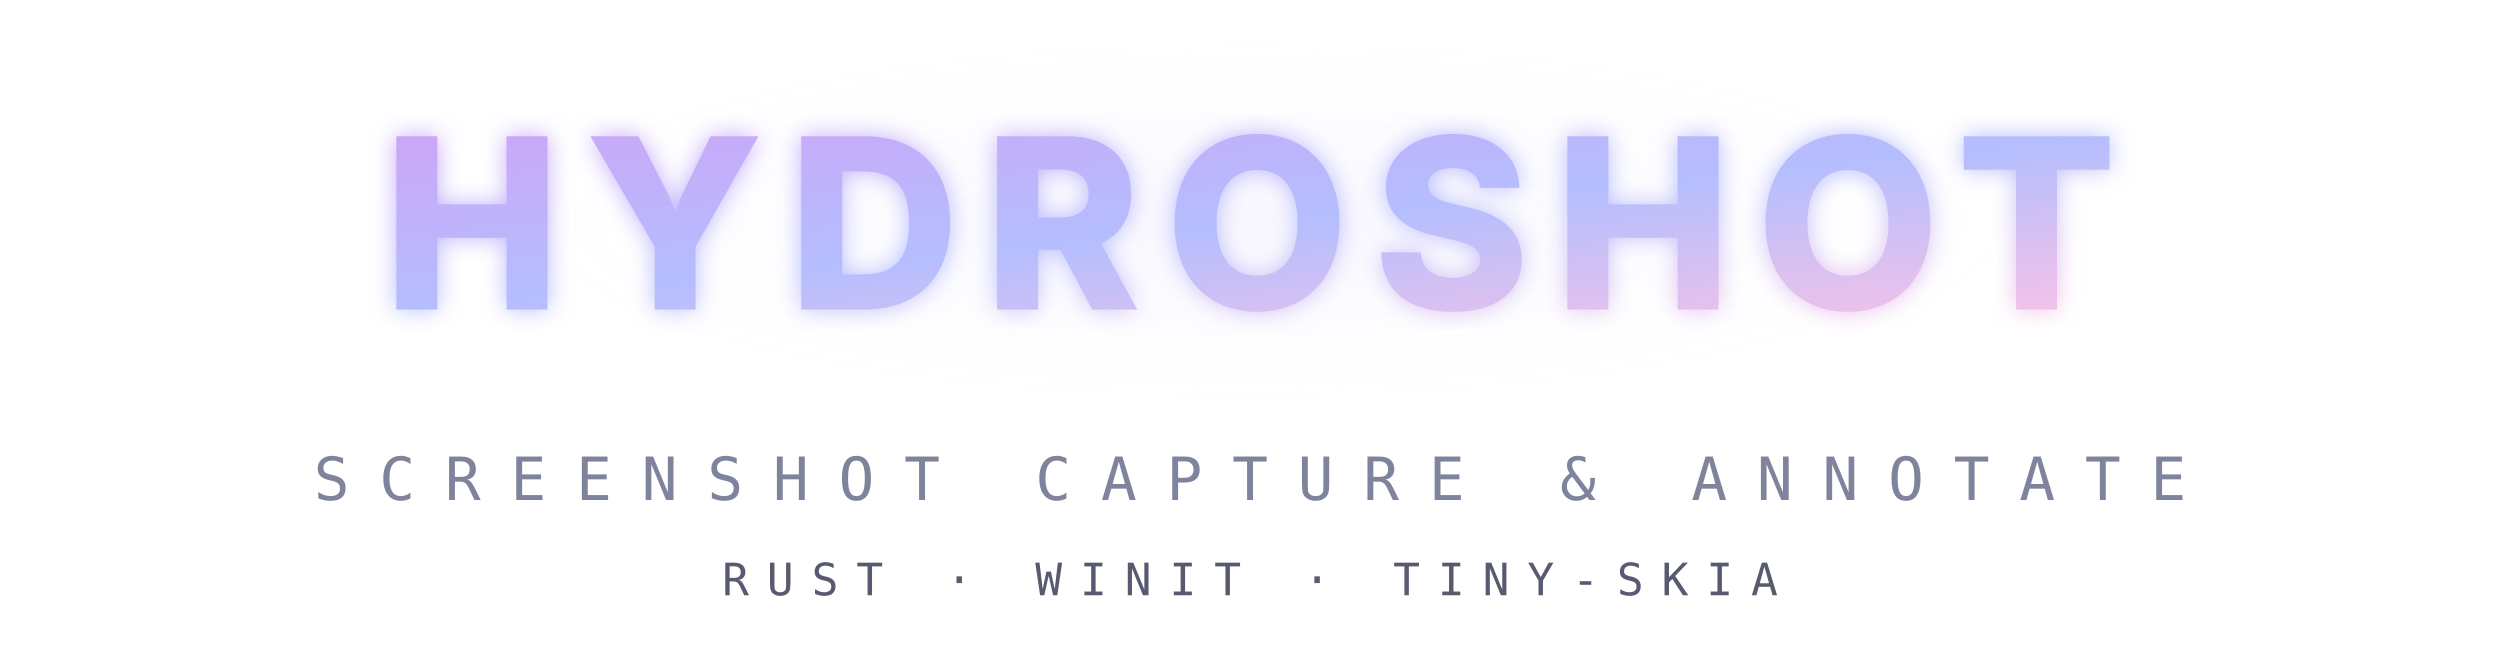
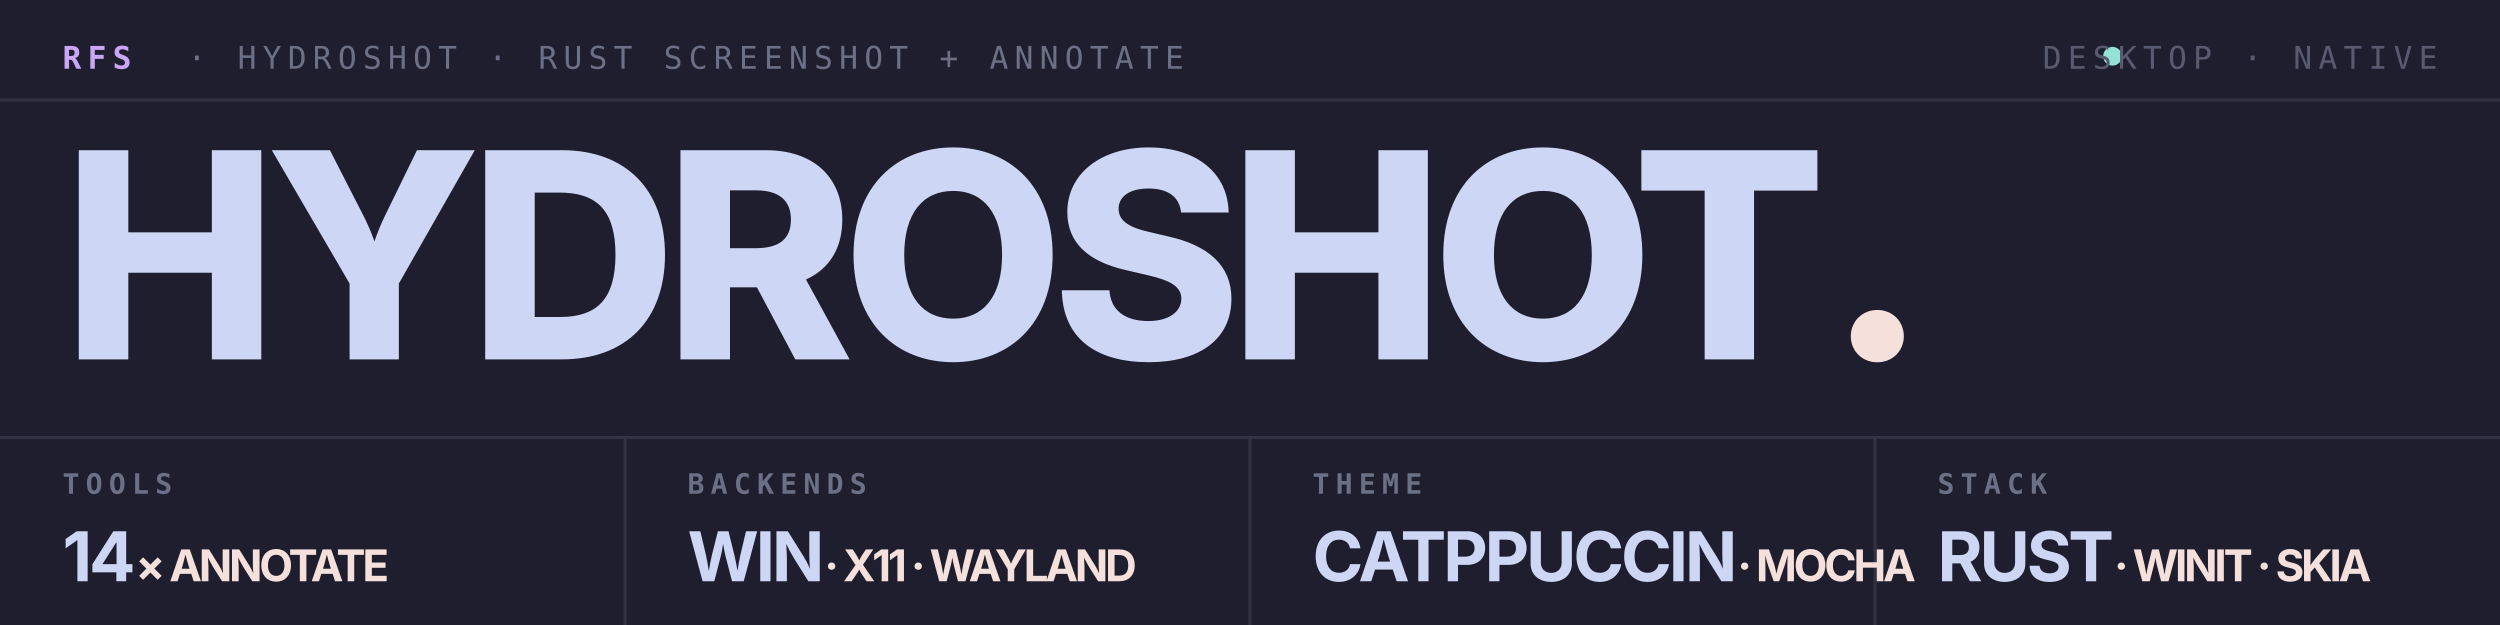
- <svg xmlns="http://www.w3.org/2000/svg" viewBox="0 0 420 110" fill="none">
-   <defs>
-     <linearGradient id="grad" x1="0%" y1="0%" x2="100%" y2="100%">
-       <stop offset="0%" stop-color="#cba6f7" />
-       <stop offset="50%" stop-color="#b4befe" />
-       <stop offset="100%" stop-color="#f5c2e7" />
-     </linearGradient>
-     <radialGradient id="glow" cx="50%" cy="40%" r="40%">
-       <stop offset="0%" stop-color="#cba6f7" stop-opacity="0.1" />
-       <stop offset="50%" stop-color="#b4befe" stop-opacity="0.04" />
-       <stop offset="100%" stop-color="#f5c2e7" stop-opacity="0" />
-     </radialGradient>
-     <filter id="textglow">
-       <feGaussianBlur in="SourceGraphic" stdDeviation="2" result="blur" />
-       <feComposite in="SourceGraphic" in2="blur" operator="over" />
-     </filter>
-   </defs>
-   <ellipse cx="210" cy="45" rx="160" ry="40" fill="url(#glow)" />
-   <text x="210" y="52" text-anchor="middle" font-family="'Inter', 'SF Pro Display', 'Segoe UI', 'Helvetica Neue', Arial, sans-serif" font-size="40" font-weight="800" fill="url(#grad)" letter-spacing="4" filter="url(#textglow)">HYDROSHOT</text>
-   <line x1="105" y1="68" x2="315" y2="68" stroke="url(#grad)" stroke-width="0.6" opacity="0.2" />
-   <text x="210" y="84" text-anchor="middle" font-family="'JetBrains Mono', 'SF Mono', 'Fira Code', 'Cascadia Code', monospace" font-size="10" font-weight="400" fill="#7f849c" letter-spacing="5">SCREENSHOT CAPTURE &amp; ANNOTATE</text>
-   <text x="210" y="100" text-anchor="middle" font-family="'JetBrains Mono', 'SF Mono', 'Fira Code', monospace" font-size="7.5" font-weight="400" fill="#585b70" letter-spacing="3">RUST · WINIT · TINY-SKIA</text>
+ <svg xmlns="http://www.w3.org/2000/svg" viewBox="0 0 800 200" fill="none">
+   <rect x="0" y="0" width="800" height="200" fill="#1e1e2e" />
+   <line x1="0" y1="32" x2="800" y2="32" stroke="#313244" stroke-width="1" />
+   <text x="20" y="22" font-family="'JetBrains Mono', 'SF Mono', 'Fira Code', 'Cascadia Code', monospace" font-size="10" font-weight="700" fill="#cba6f7" letter-spacing="2">RFS</text>
+   <text x="60" y="22" font-family="'JetBrains Mono', 'SF Mono', 'Fira Code', 'Cascadia Code', monospace" font-size="10" font-weight="500" fill="#6c7086" letter-spacing="2">·  HYDROSHOT  ·  RUST SCREENSHOT + ANNOTATE</text>
+   <circle cx="676" cy="18" r="3" fill="#94e2d5" />
+   <text x="780" y="22" text-anchor="end" font-family="'JetBrains Mono', 'SF Mono', 'Fira Code', 'Cascadia Code', monospace" font-size="10" font-weight="500" fill="#585b70" letter-spacing="2">DESKTOP · NATIVE</text>
+   <text x="20" y="115" font-family="'Inter', 'SF Pro Display', 'Segoe UI', 'Helvetica Neue', Arial, sans-serif" font-size="92" font-weight="800" fill="#cdd6f4" letter-spacing="-4">HYDROSHOT<tspan fill="#f5e0dc">.</tspan>
+   </text>
+   <line x1="0" y1="140" x2="800" y2="140" stroke="#313244" stroke-width="1" />
+   <line x1="200" y1="140" x2="200" y2="200" stroke="#313244" stroke-width="1" />
+   <line x1="400" y1="140" x2="400" y2="200" stroke="#313244" stroke-width="1" />
+   <line x1="600" y1="140" x2="600" y2="200" stroke="#313244" stroke-width="1" />
+   <text x="20" y="158" font-family="'JetBrains Mono', 'SF Mono', monospace" font-size="9" font-weight="600" fill="#6c7086" letter-spacing="2">TOOLS</text>
+   <text x="20" y="186" font-family="'Inter', sans-serif" font-size="22" font-weight="700" fill="#cdd6f4" letter-spacing="-1">14<tspan fill="#f5e0dc" font-size="14"> × ANNOTATE</tspan>
+   </text>
+   <text x="220" y="158" font-family="'JetBrains Mono', 'SF Mono', monospace" font-size="9" font-weight="600" fill="#6c7086" letter-spacing="2">BACKENDS</text>
+   <text x="220" y="186" font-family="'Inter', sans-serif" font-size="22" font-weight="700" fill="#cdd6f4" letter-spacing="-1">WIN<tspan fill="#f5e0dc" font-size="14"> · X11 · WAYLAND</tspan>
+   </text>
+   <text x="420" y="158" font-family="'JetBrains Mono', 'SF Mono', monospace" font-size="9" font-weight="600" fill="#6c7086" letter-spacing="2">THEME</text>
+   <text x="420" y="186" font-family="'Inter', sans-serif" font-size="22" font-weight="700" fill="#cdd6f4" letter-spacing="-1">CATPPUCCIN<tspan fill="#f5e0dc" font-size="14"> · MOCHA</tspan>
+   </text>
+   <text x="620" y="158" font-family="'JetBrains Mono', 'SF Mono', monospace" font-size="9" font-weight="600" fill="#6c7086" letter-spacing="2">STACK</text>
+   <text x="620" y="186" font-family="'Inter', sans-serif" font-size="22" font-weight="700" fill="#cdd6f4" letter-spacing="-1">RUST<tspan fill="#f5e0dc" font-size="14"> · WINIT · SKIA</tspan>
+   </text>
</svg>
